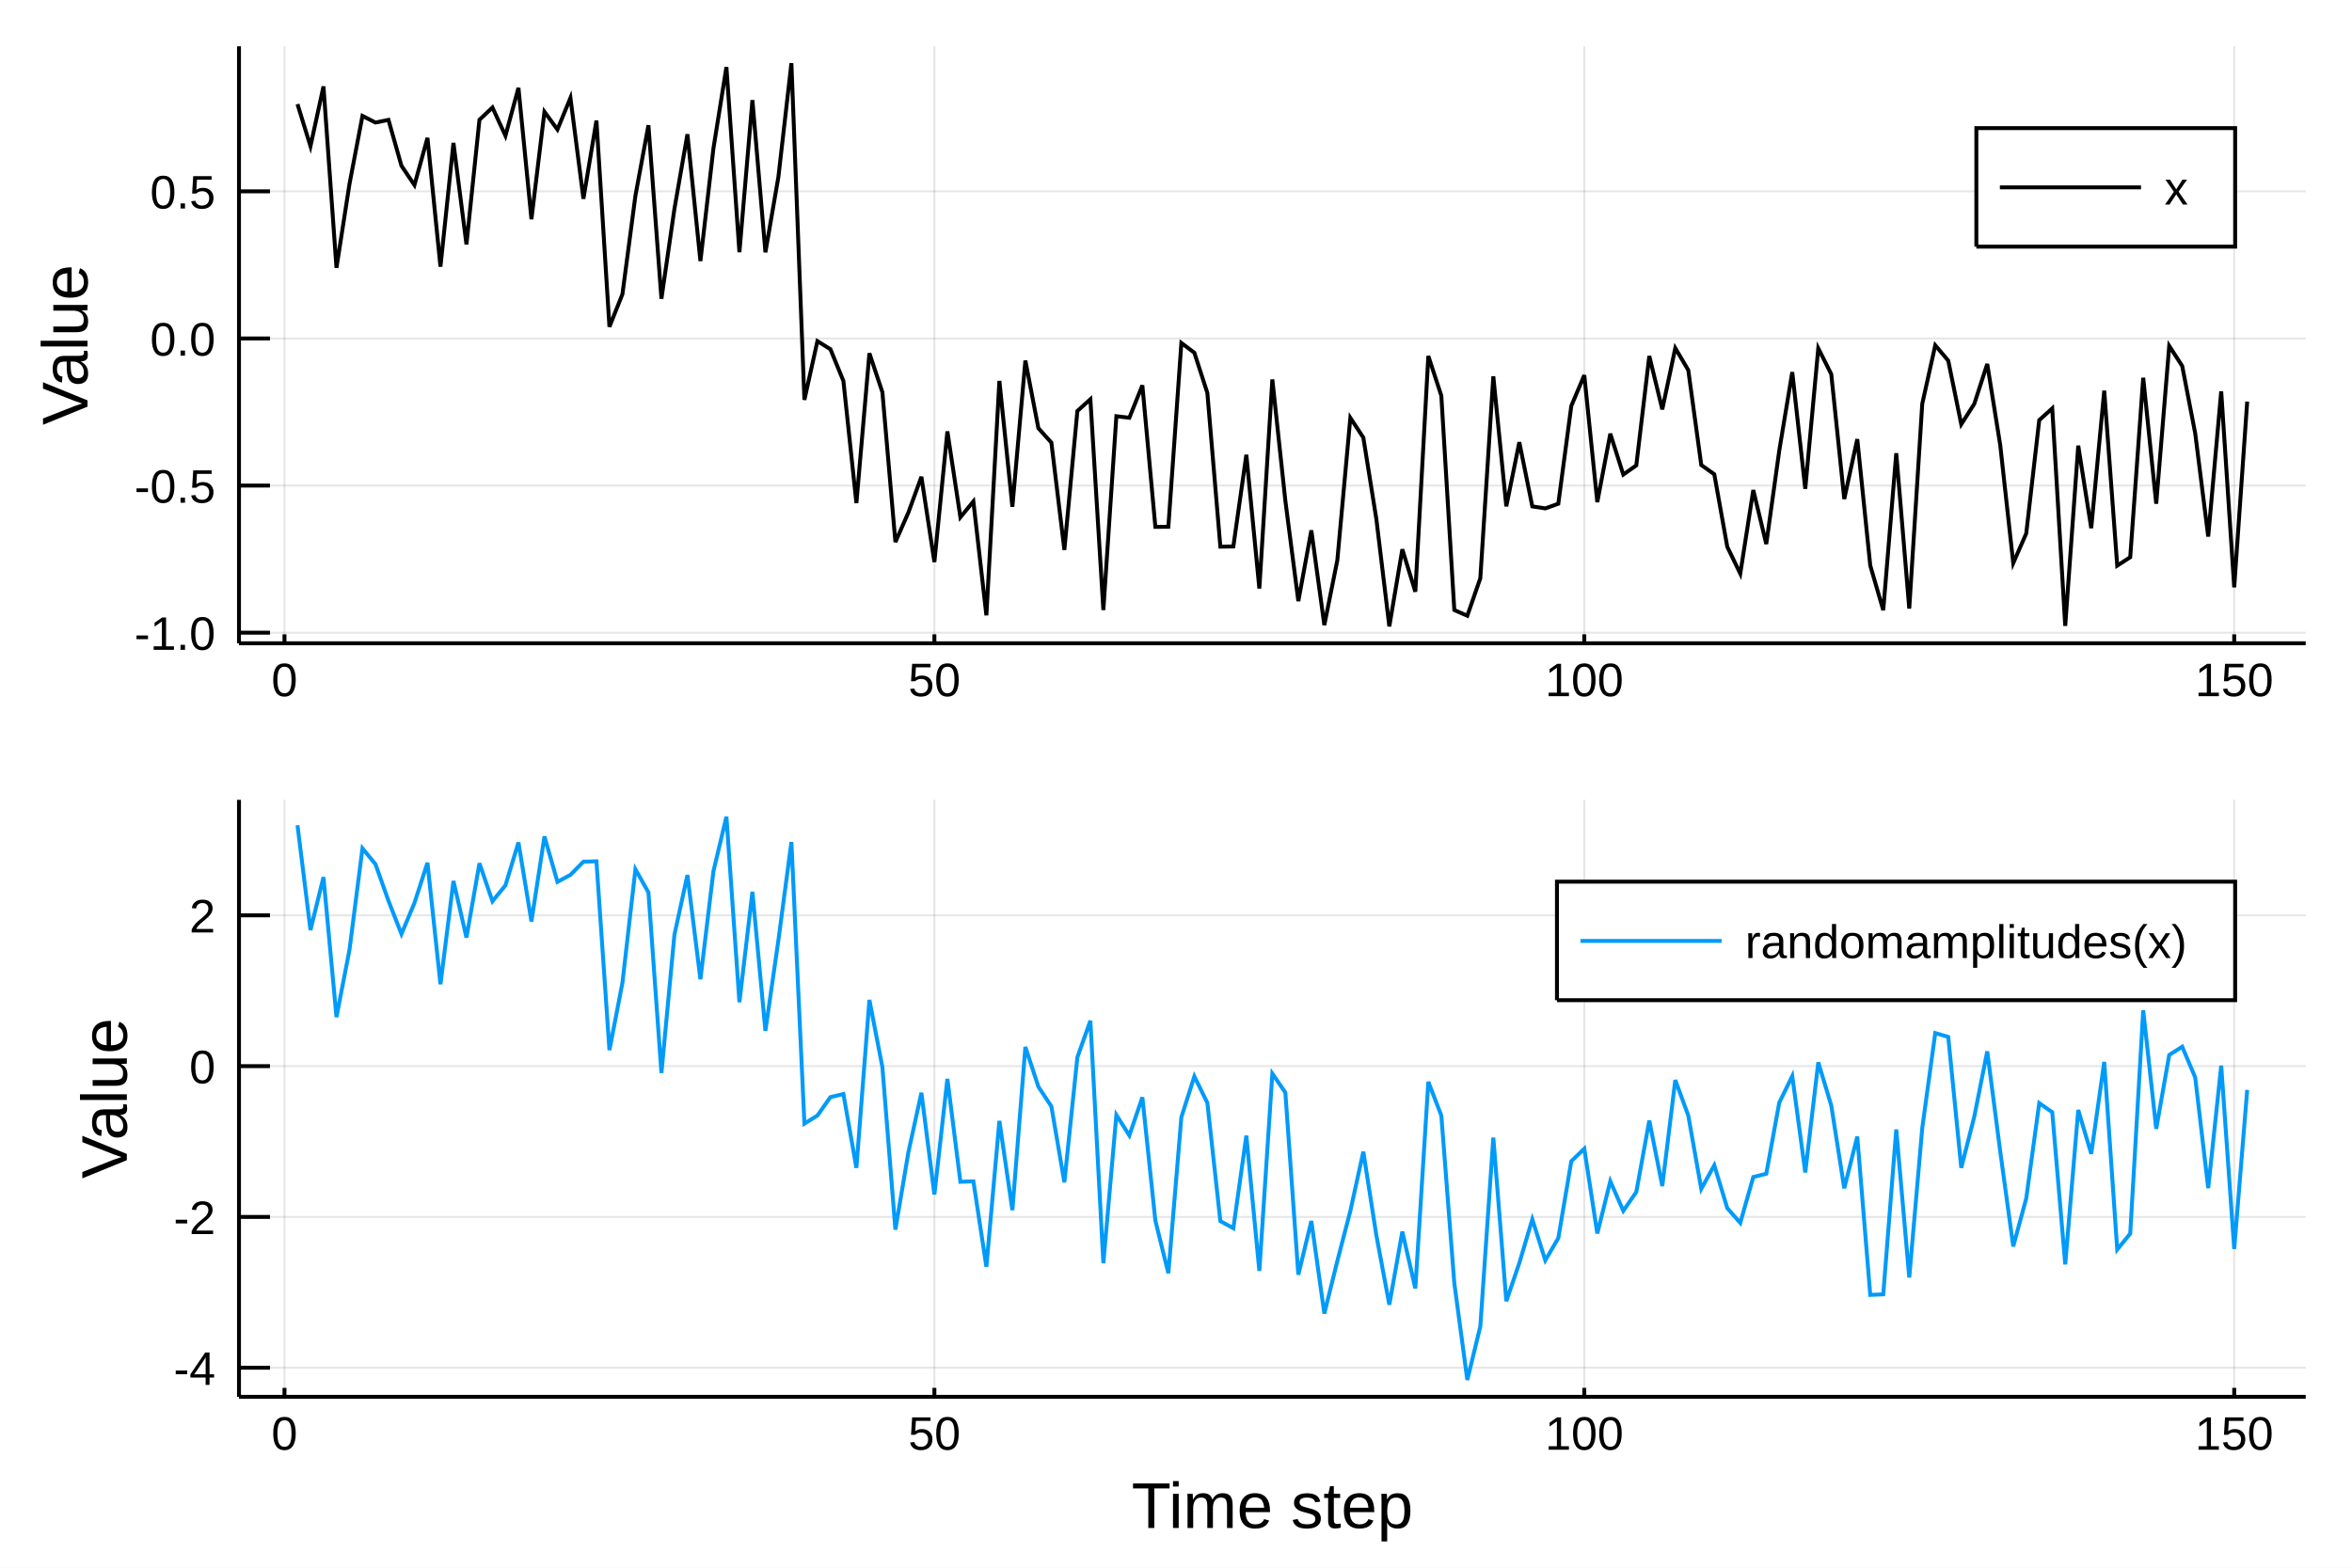
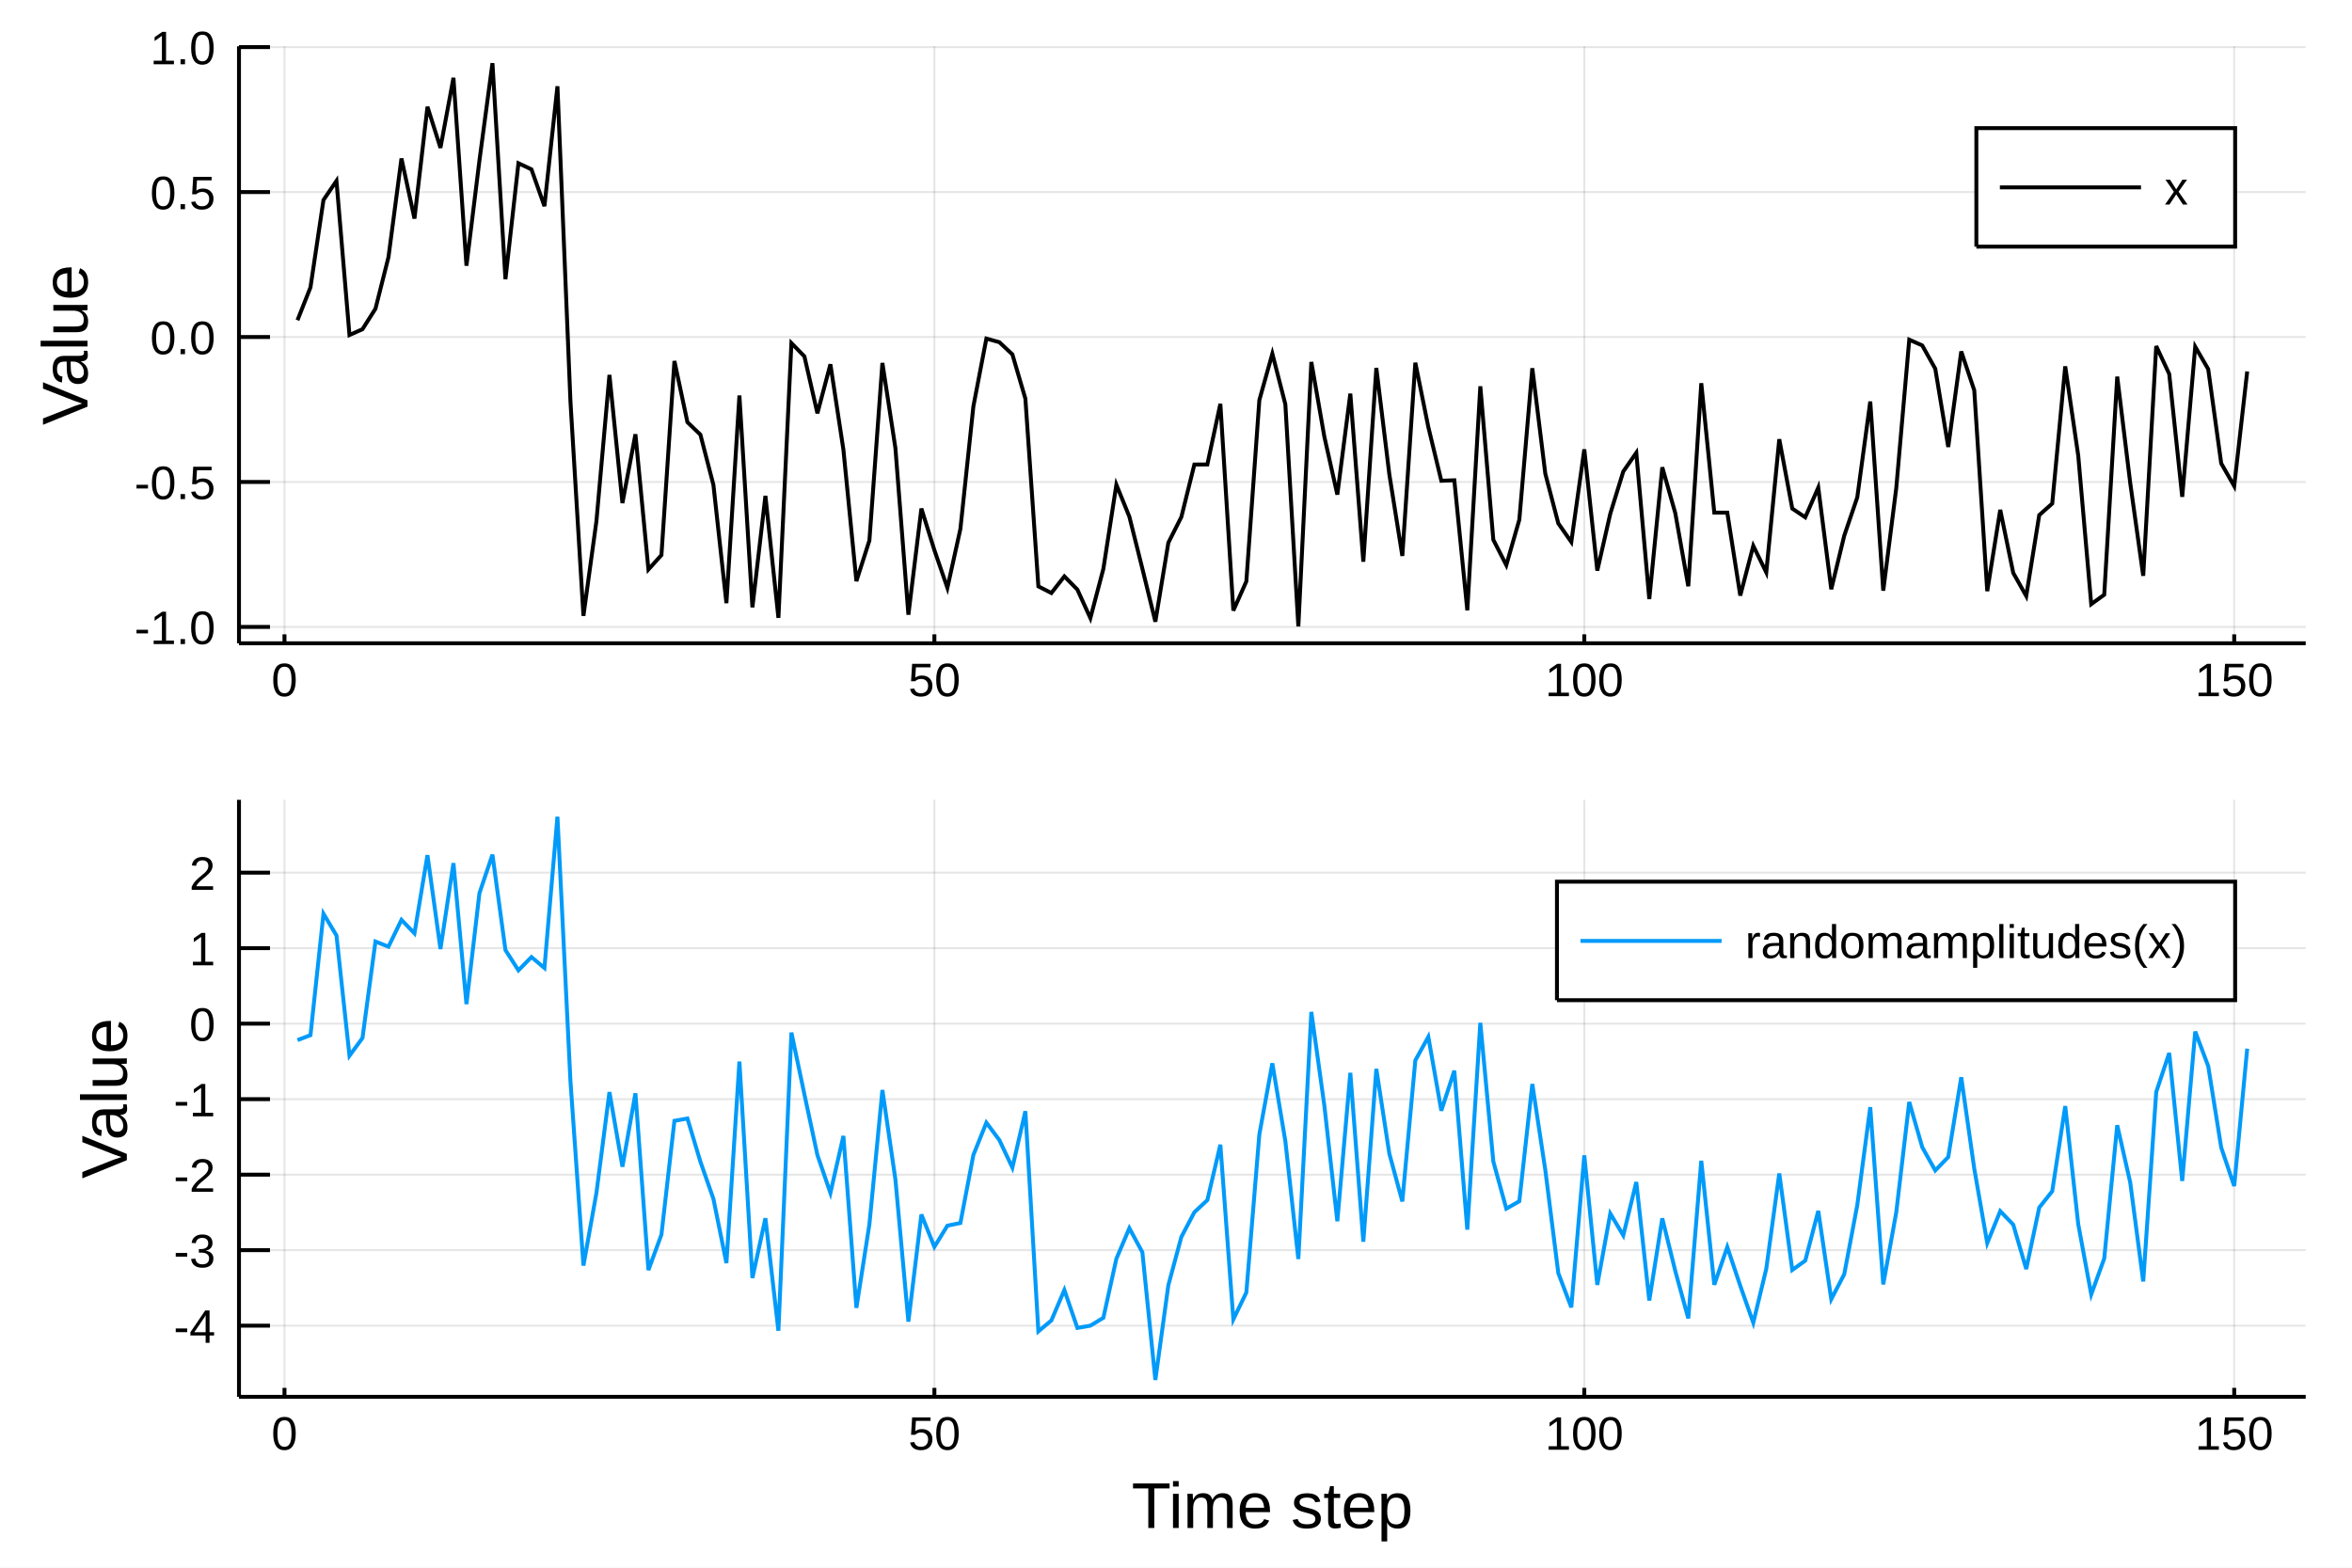
<svg xmlns="http://www.w3.org/2000/svg" width="600" height="400" viewBox="0 0 2400 1600">
  <defs>
-     <clipPath id="clip0000">
+     <clipPath id="clip2500">
      <rect x="0" y="0" width="2400" height="1600" />
    </clipPath>
  </defs>
-   <path clip-path="url(#clip0000)" d=" M0 1600 L2400 1600 L2400 0 L0 0  Z   " fill="#ffffff" fill-rule="evenodd" fill-opacity="1" />
+   <path clip-path="url(#clip2500)" d=" M0 1600 L2400 1600 L2400 0 L0 0  Z   " fill="#ffffff" fill-rule="evenodd" fill-opacity="1" />
  <defs>
-     <clipPath id="clip0001">
+     <clipPath id="clip2501">
      <rect x="480" y="0" width="1681" height="1600" />
    </clipPath>
  </defs>
-   <path clip-path="url(#clip0000)" d=" M243.864 656.547 L2352.76 656.547 L2352.76 47.244 L243.864 47.244  Z   " fill="#ffffff" fill-rule="evenodd" fill-opacity="1" />
+   <path clip-path="url(#clip2500)" d=" M243.864 656.547 L2352.76 656.547 L2352.76 47.244 L243.864 47.244  Z   " fill="#ffffff" fill-rule="evenodd" fill-opacity="1" />
  <defs>
-     <clipPath id="clip0002">
+     <clipPath id="clip2502">
      <rect x="243" y="47" width="2110" height="610" />
    </clipPath>
  </defs>
-   <polyline clip-path="url(#clip0002)" style="stroke:#000000; stroke-width:2; stroke-opacity:0.1; fill:none" points="   290.286,656.547 290.286,47.244    " />
-   <polyline clip-path="url(#clip0002)" style="stroke:#000000; stroke-width:2; stroke-opacity:0.1; fill:none" points="   953.46,656.547 953.46,47.244    " />
-   <polyline clip-path="url(#clip0002)" style="stroke:#000000; stroke-width:2; stroke-opacity:0.1; fill:none" points="   1616.63,656.547 1616.63,47.244    " />
-   <polyline clip-path="url(#clip0002)" style="stroke:#000000; stroke-width:2; stroke-opacity:0.1; fill:none" points="   2279.81,656.547 2279.81,47.244    " />
-   <polyline clip-path="url(#clip0002)" style="stroke:#000000; stroke-width:2; stroke-opacity:0.1; fill:none" points="   243.864,645.723 2352.76,645.723    " />
-   <polyline clip-path="url(#clip0002)" style="stroke:#000000; stroke-width:2; stroke-opacity:0.1; fill:none" points="   243.864,495.576 2352.76,495.576    " />
-   <polyline clip-path="url(#clip0002)" style="stroke:#000000; stroke-width:2; stroke-opacity:0.1; fill:none" points="   243.864,345.43 2352.76,345.43    " />
-   <polyline clip-path="url(#clip0002)" style="stroke:#000000; stroke-width:2; stroke-opacity:0.1; fill:none" points="   243.864,195.283 2352.76,195.283    " />
-   <polyline clip-path="url(#clip0000)" style="stroke:#000000; stroke-width:4; stroke-opacity:1; fill:none" points="   243.864,656.547 2352.76,656.547    " />
-   <polyline clip-path="url(#clip0000)" style="stroke:#000000; stroke-width:4; stroke-opacity:1; fill:none" points="   243.864,656.547 243.864,47.244    " />
-   <polyline clip-path="url(#clip0000)" style="stroke:#000000; stroke-width:4; stroke-opacity:1; fill:none" points="   290.286,656.547 290.286,647.407    " />
-   <polyline clip-path="url(#clip0000)" style="stroke:#000000; stroke-width:4; stroke-opacity:1; fill:none" points="   953.46,656.547 953.46,647.407    " />
-   <polyline clip-path="url(#clip0000)" style="stroke:#000000; stroke-width:4; stroke-opacity:1; fill:none" points="   1616.63,656.547 1616.63,647.407    " />
-   <polyline clip-path="url(#clip0000)" style="stroke:#000000; stroke-width:4; stroke-opacity:1; fill:none" points="   2279.81,656.547 2279.81,647.407    " />
-   <polyline clip-path="url(#clip0000)" style="stroke:#000000; stroke-width:4; stroke-opacity:1; fill:none" points="   243.864,645.723 275.498,645.723    " />
-   <polyline clip-path="url(#clip0000)" style="stroke:#000000; stroke-width:4; stroke-opacity:1; fill:none" points="   243.864,495.576 275.498,495.576    " />
-   <polyline clip-path="url(#clip0000)" style="stroke:#000000; stroke-width:4; stroke-opacity:1; fill:none" points="   243.864,345.43 275.498,345.43    " />
-   <polyline clip-path="url(#clip0000)" style="stroke:#000000; stroke-width:4; stroke-opacity:1; fill:none" points="   243.864,195.283 275.498,195.283    " />
-   <g clip-path="url(#clip0000)">
+   <polyline clip-path="url(#clip2502)" style="stroke:#000000; stroke-width:2; stroke-opacity:0.1; fill:none" points="   290.286,656.547 290.286,47.244    " />
+   <polyline clip-path="url(#clip2502)" style="stroke:#000000; stroke-width:2; stroke-opacity:0.1; fill:none" points="   953.46,656.547 953.46,47.244    " />
+   <polyline clip-path="url(#clip2502)" style="stroke:#000000; stroke-width:2; stroke-opacity:0.1; fill:none" points="   1616.63,656.547 1616.63,47.244    " />
+   <polyline clip-path="url(#clip2502)" style="stroke:#000000; stroke-width:2; stroke-opacity:0.1; fill:none" points="   2279.81,656.547 2279.81,47.244    " />
+   <polyline clip-path="url(#clip2502)" style="stroke:#000000; stroke-width:2; stroke-opacity:0.1; fill:none" points="   243.864,639.844 2352.76,639.844    " />
+   <polyline clip-path="url(#clip2502)" style="stroke:#000000; stroke-width:2; stroke-opacity:0.1; fill:none" points="   243.864,491.901 2352.76,491.901    " />
+   <polyline clip-path="url(#clip2502)" style="stroke:#000000; stroke-width:2; stroke-opacity:0.1; fill:none" points="   243.864,343.958 2352.76,343.958    " />
+   <polyline clip-path="url(#clip2502)" style="stroke:#000000; stroke-width:2; stroke-opacity:0.1; fill:none" points="   243.864,196.015 2352.76,196.015    " />
+   <polyline clip-path="url(#clip2502)" style="stroke:#000000; stroke-width:2; stroke-opacity:0.1; fill:none" points="   243.864,48.072 2352.76,48.072    " />
+   <polyline clip-path="url(#clip2500)" style="stroke:#000000; stroke-width:4; stroke-opacity:1; fill:none" points="   243.864,656.547 2352.76,656.547    " />
+   <polyline clip-path="url(#clip2500)" style="stroke:#000000; stroke-width:4; stroke-opacity:1; fill:none" points="   243.864,656.547 243.864,47.244    " />
+   <polyline clip-path="url(#clip2500)" style="stroke:#000000; stroke-width:4; stroke-opacity:1; fill:none" points="   290.286,656.547 290.286,647.407    " />
+   <polyline clip-path="url(#clip2500)" style="stroke:#000000; stroke-width:4; stroke-opacity:1; fill:none" points="   953.46,656.547 953.46,647.407    " />
+   <polyline clip-path="url(#clip2500)" style="stroke:#000000; stroke-width:4; stroke-opacity:1; fill:none" points="   1616.63,656.547 1616.63,647.407    " />
+   <polyline clip-path="url(#clip2500)" style="stroke:#000000; stroke-width:4; stroke-opacity:1; fill:none" points="   2279.81,656.547 2279.81,647.407    " />
+   <polyline clip-path="url(#clip2500)" style="stroke:#000000; stroke-width:4; stroke-opacity:1; fill:none" points="   243.864,639.844 275.498,639.844    " />
+   <polyline clip-path="url(#clip2500)" style="stroke:#000000; stroke-width:4; stroke-opacity:1; fill:none" points="   243.864,491.901 275.498,491.901    " />
+   <polyline clip-path="url(#clip2500)" style="stroke:#000000; stroke-width:4; stroke-opacity:1; fill:none" points="   243.864,343.958 275.498,343.958    " />
+   <polyline clip-path="url(#clip2500)" style="stroke:#000000; stroke-width:4; stroke-opacity:1; fill:none" points="   243.864,196.015 275.498,196.015    " />
+   <polyline clip-path="url(#clip2500)" style="stroke:#000000; stroke-width:4; stroke-opacity:1; fill:none" points="   243.864,48.072 275.498,48.072    " />
+   <g clip-path="url(#clip2500)">
    <text style="fill:#000000; fill-opacity:1; font-family:Arial,Helvetica Neue,Helvetica,sans-serif; font-size:48px; text-anchor:middle;" transform="rotate(0, 290.286, 710.547)" x="290.286" y="710.547">0</text>
  </g>
-   <g clip-path="url(#clip0000)">
+   <g clip-path="url(#clip2500)">
    <text style="fill:#000000; fill-opacity:1; font-family:Arial,Helvetica Neue,Helvetica,sans-serif; font-size:48px; text-anchor:middle;" transform="rotate(0, 953.46, 710.547)" x="953.46" y="710.547">50</text>
  </g>
-   <g clip-path="url(#clip0000)">
+   <g clip-path="url(#clip2500)">
    <text style="fill:#000000; fill-opacity:1; font-family:Arial,Helvetica Neue,Helvetica,sans-serif; font-size:48px; text-anchor:middle;" transform="rotate(0, 1616.63, 710.547)" x="1616.63" y="710.547">100</text>
  </g>
-   <g clip-path="url(#clip0000)">
+   <g clip-path="url(#clip2500)">
    <text style="fill:#000000; fill-opacity:1; font-family:Arial,Helvetica Neue,Helvetica,sans-serif; font-size:48px; text-anchor:middle;" transform="rotate(0, 2279.81, 710.547)" x="2279.81" y="710.547">150</text>
  </g>
-   <g clip-path="url(#clip0000)">
-     <text style="fill:#000000; fill-opacity:1; font-family:Arial,Helvetica Neue,Helvetica,sans-serif; font-size:48px; text-anchor:end;" transform="rotate(0, 219.864, 663.223)" x="219.864" y="663.223">-1.0</text>
+   <g clip-path="url(#clip2500)">
+     <text style="fill:#000000; fill-opacity:1; font-family:Arial,Helvetica Neue,Helvetica,sans-serif; font-size:48px; text-anchor:end;" transform="rotate(0, 219.864, 657.344)" x="219.864" y="657.344">-1.0</text>
  </g>
-   <g clip-path="url(#clip0000)">
-     <text style="fill:#000000; fill-opacity:1; font-family:Arial,Helvetica Neue,Helvetica,sans-serif; font-size:48px; text-anchor:end;" transform="rotate(0, 219.864, 513.076)" x="219.864" y="513.076">-0.5</text>
+   <g clip-path="url(#clip2500)">
+     <text style="fill:#000000; fill-opacity:1; font-family:Arial,Helvetica Neue,Helvetica,sans-serif; font-size:48px; text-anchor:end;" transform="rotate(0, 219.864, 509.401)" x="219.864" y="509.401">-0.5</text>
  </g>
-   <g clip-path="url(#clip0000)">
-     <text style="fill:#000000; fill-opacity:1; font-family:Arial,Helvetica Neue,Helvetica,sans-serif; font-size:48px; text-anchor:end;" transform="rotate(0, 219.864, 362.93)" x="219.864" y="362.93">0.0</text>
+   <g clip-path="url(#clip2500)">
+     <text style="fill:#000000; fill-opacity:1; font-family:Arial,Helvetica Neue,Helvetica,sans-serif; font-size:48px; text-anchor:end;" transform="rotate(0, 219.864, 361.458)" x="219.864" y="361.458">0.0</text>
  </g>
-   <g clip-path="url(#clip0000)">
-     <text style="fill:#000000; fill-opacity:1; font-family:Arial,Helvetica Neue,Helvetica,sans-serif; font-size:48px; text-anchor:end;" transform="rotate(0, 219.864, 212.783)" x="219.864" y="212.783">0.5</text>
+   <g clip-path="url(#clip2500)">
+     <text style="fill:#000000; fill-opacity:1; font-family:Arial,Helvetica Neue,Helvetica,sans-serif; font-size:48px; text-anchor:end;" transform="rotate(0, 219.864, 213.515)" x="219.864" y="213.515">0.5</text>
  </g>
-   <g clip-path="url(#clip0000)">
+   <g clip-path="url(#clip2500)">
+     <text style="fill:#000000; fill-opacity:1; font-family:Arial,Helvetica Neue,Helvetica,sans-serif; font-size:48px; text-anchor:end;" transform="rotate(0, 219.864, 65.5722)" x="219.864" y="65.572">1.0</text>
+   </g>
+   <g clip-path="url(#clip2500)">
    <text style="fill:#000000; fill-opacity:1; font-family:Arial,Helvetica Neue,Helvetica,sans-serif; font-size:66px; text-anchor:middle;" transform="rotate(-90, 89.2861, 351.895)" x="89.286" y="351.895">Value</text>
  </g>
-   <polyline clip-path="url(#clip0002)" style="stroke:#000000; stroke-width:4; stroke-opacity:1; fill:none" points="   303.55,106.294 316.813,149.238 330.077,88.198 343.34,273.342 356.604,187.862 369.867,118.285 383.131,125.075 396.394,122.357 409.658,169.227 422.921,188.893    436.184,140.72 449.448,272.2 462.711,145.875 475.975,249.449 489.238,122.226 502.502,109.737 515.765,138.526 529.029,89.676 542.292,223.706 555.556,114.08    568.819,132.183 582.083,99.918 595.346,202.874 608.61,123.067 621.873,333.508 635.137,300.2 648.4,199.687 661.663,127.831 674.927,304.9 688.19,213.198    701.454,136.994 714.717,266.432 727.981,151.528 741.244,68.452 754.508,257.389 767.771,102.154 781.035,257.533 794.298,180.454 807.562,64.489 820.825,408.111    834.089,348.174 847.352,356.405 860.616,388.853 873.879,513.492 887.142,360.553 900.406,400.308 913.669,553.204 926.933,523.064 940.196,486.623 953.46,573.627    966.723,440.285 979.987,527.956 993.25,511.775 1006.51,628.025 1019.78,388.775 1033.04,517.248 1046.3,367.999 1059.57,437.037 1072.83,451.717 1086.09,561.243    1099.36,419.495 1112.62,407.491 1125.88,622.579 1139.15,424.802 1152.41,426.376 1165.68,393.271 1178.94,537.729 1192.2,537.618 1205.47,350.024 1218.73,359.993    1231.99,401.015 1245.26,557.916 1258.52,557.721 1271.78,464.148 1285.05,600.657 1298.31,387.287 1311.57,510.929 1324.84,613.514 1338.1,541.284 1351.36,637.99    1364.63,571.768 1377.89,426.428 1391.15,446.605 1404.42,529.566 1417.68,639.302 1430.94,560.647 1444.21,603.931 1457.47,363.313 1470.74,403.876 1484,622.621    1497.26,628.458 1510.53,590.148 1523.79,384.08 1537.05,516.784 1550.32,451.373 1563.58,516.839 1576.84,518.872 1590.11,514.128 1603.37,414.315 1616.63,382.921    1629.9,512.484 1643.16,442.663 1656.42,484.366 1669.69,474.969 1682.95,363.347 1696.21,417.804 1709.48,355.301 1722.74,377.778 1736,474.618 1749.27,484.024    1762.53,558.074 1775.79,585.467 1789.06,500.17 1802.32,555.243 1815.59,459.769 1828.85,379.786 1842.11,498.889 1855.38,355.469 1868.64,381.866 1881.9,509.293    1895.17,448.205 1908.43,577.211 1921.69,622.768 1934.96,462.583 1948.22,621.083 1961.48,412.146 1974.75,352.422 1988.01,368.058 2001.27,433.038 2014.54,412.27    2027.8,371.476 2041.06,454.302 2054.33,574.674 2067.59,544.45 2080.85,428.82 2094.12,416.806 2107.38,638.806 2120.65,454.84 2133.91,539.054 2147.17,398.702    2160.44,577.302 2173.7,568.704 2186.96,385.554 2200.23,514.102 2213.49,353.031 2226.75,373.566 2240.02,442.332 2253.28,547.613 2266.54,399.422 2279.81,599.468    2293.07,409.851    " />
-   <path clip-path="url(#clip0000)" d=" M2016.69 251.724 L2280.76 251.724 L2280.76 130.764 L2016.69 130.764  Z   " fill="#ffffff" fill-rule="evenodd" fill-opacity="1" />
-   <polyline clip-path="url(#clip0000)" style="stroke:#000000; stroke-width:4; stroke-opacity:1; fill:none" points="   2016.69,251.724 2280.76,251.724 2280.76,130.764 2016.69,130.764 2016.69,251.724    " />
-   <polyline clip-path="url(#clip0000)" style="stroke:#000000; stroke-width:4; stroke-opacity:1; fill:none" points="   2040.69,191.244 2184.69,191.244    " />
-   <g clip-path="url(#clip0000)">
+   <polyline clip-path="url(#clip2502)" style="stroke:#000000; stroke-width:4; stroke-opacity:1; fill:none" points="   303.55,326.817 316.813,293.264 330.077,204.114 343.34,184.62 356.604,341.924 369.867,336.006 383.131,315.07 396.394,262.461 409.658,161.73 422.921,223.082    436.184,108.987 449.448,150.878 462.711,79.431 475.975,271.193 489.238,163.646 502.502,64.489 515.765,284.957 529.029,166.594 542.292,172.854 555.556,210.42    568.819,88.036 582.083,409.636 595.346,628.545 608.61,531.815 621.873,382.641 635.137,513.44 648.4,443.198 661.663,581.215 674.927,566.499 688.19,368.446    701.454,430.896 714.717,443.651 727.981,494.928 741.244,615.586 754.508,403.672 767.771,619.865 781.035,506.054 794.298,630.565 807.562,350.166 820.825,363.748    834.089,421.813 847.352,371.798 860.616,458.939 873.879,593.12 887.142,551.615 900.406,370.452 913.669,457.214 926.933,627.387 940.196,519.038 953.46,561.508    966.723,599.948 979.987,539.886 993.25,414.742 1006.51,345.569 1019.78,349.259 1033.04,361.701 1046.3,406.843 1059.57,598.454 1072.83,605.232 1086.09,588.263    1099.36,601.716 1112.62,630.858 1125.88,580.572 1139.15,494.724 1152.41,527.335 1165.68,580.343 1178.94,634.501 1192.2,553.863 1205.47,527.626 1218.73,474.111    1231.99,474.029 1245.26,412.176 1258.52,623.139 1271.78,593.385 1285.05,408.349 1298.31,360.995 1311.57,412.57 1324.84,639.302 1338.1,369.449 1351.36,445.624    1364.63,504.805 1377.89,401.752 1391.15,573.283 1404.42,375.519 1417.68,484.096 1430.94,567.368 1444.21,370.19 1457.47,435.842 1470.74,490.679 1484,490.174    1497.26,622.922 1510.53,394.257 1523.79,550.879 1537.05,576.759 1550.32,530.438 1563.58,375.814 1576.84,483.47 1590.11,534.168 1603.37,553.146 1616.63,458.619    1629.9,582.375 1643.16,524.245 1656.42,481.195 1669.69,462.122 1682.95,611.421 1696.21,476.924 1709.48,523.718 1722.74,598.348 1736,391.103 1749.27,523.188    1762.53,523.185 1775.79,607.824 1789.06,557.078 1802.32,584.196 1815.59,448.265 1828.85,519.059 1842.11,527.953 1855.38,497.633 1868.64,601.385 1881.9,546.638    1895.17,507.632 1908.43,409.807 1921.69,602.846 1934.96,498.161 1948.22,346.677 1961.48,352.569 1974.75,376.299 1988.01,456.162 2001.27,358.701 2014.54,398.302    2027.8,603.346 2041.06,520.354 2054.33,584.72 2067.59,608.326 2080.85,525.716 2094.12,513.918 2107.38,373.904 2120.65,465.025 2133.91,616.584 2147.17,607.001    2160.44,384.384 2173.7,492.987 2186.96,587.671 2200.23,353.222 2213.49,381.709 2226.75,507.077 2240.02,353.882 2253.28,376.745 2266.54,472.925 2279.81,496.102    2293.07,379.092    " />
+   <path clip-path="url(#clip2500)" d=" M2016.69 251.724 L2280.76 251.724 L2280.76 130.764 L2016.69 130.764  Z   " fill="#ffffff" fill-rule="evenodd" fill-opacity="1" />
+   <polyline clip-path="url(#clip2500)" style="stroke:#000000; stroke-width:4; stroke-opacity:1; fill:none" points="   2016.69,251.724 2280.76,251.724 2280.76,130.764 2016.69,130.764 2016.69,251.724    " />
+   <polyline clip-path="url(#clip2500)" style="stroke:#000000; stroke-width:4; stroke-opacity:1; fill:none" points="   2040.69,191.244 2184.69,191.244    " />
+   <g clip-path="url(#clip2500)">
    <text style="fill:#000000; fill-opacity:1; font-family:Arial,Helvetica Neue,Helvetica,sans-serif; font-size:48px; text-anchor:start;" transform="rotate(0, 2208.69, 208.744)" x="2208.69" y="208.744">x</text>
  </g>
-   <path clip-path="url(#clip0000)" d=" M243.864 1425.62 L2352.76 1425.62 L2352.76 816.316 L243.864 816.316  Z   " fill="#ffffff" fill-rule="evenodd" fill-opacity="1" />
+   <path clip-path="url(#clip2500)" d=" M243.864 1425.62 L2352.76 1425.62 L2352.76 816.316 L243.864 816.316  Z   " fill="#ffffff" fill-rule="evenodd" fill-opacity="1" />
  <defs>
-     <clipPath id="clip0003">
+     <clipPath id="clip2503">
      <rect x="243" y="816" width="2110" height="610" />
    </clipPath>
  </defs>
-   <polyline clip-path="url(#clip0003)" style="stroke:#000000; stroke-width:2; stroke-opacity:0.1; fill:none" points="   290.286,1425.62 290.286,816.316    " />
-   <polyline clip-path="url(#clip0003)" style="stroke:#000000; stroke-width:2; stroke-opacity:0.1; fill:none" points="   953.46,1425.62 953.46,816.316    " />
-   <polyline clip-path="url(#clip0003)" style="stroke:#000000; stroke-width:2; stroke-opacity:0.1; fill:none" points="   1616.63,1425.62 1616.63,816.316    " />
-   <polyline clip-path="url(#clip0003)" style="stroke:#000000; stroke-width:2; stroke-opacity:0.1; fill:none" points="   2279.81,1425.62 2279.81,816.316    " />
-   <polyline clip-path="url(#clip0003)" style="stroke:#000000; stroke-width:2; stroke-opacity:0.1; fill:none" points="   243.864,1395.91 2352.76,1395.91    " />
-   <polyline clip-path="url(#clip0003)" style="stroke:#000000; stroke-width:2; stroke-opacity:0.1; fill:none" points="   243.864,1242.01 2352.76,1242.01    " />
-   <polyline clip-path="url(#clip0003)" style="stroke:#000000; stroke-width:2; stroke-opacity:0.1; fill:none" points="   243.864,1088.11 2352.76,1088.11    " />
-   <polyline clip-path="url(#clip0003)" style="stroke:#000000; stroke-width:2; stroke-opacity:0.1; fill:none" points="   243.864,934.205 2352.76,934.205    " />
-   <polyline clip-path="url(#clip0000)" style="stroke:#000000; stroke-width:4; stroke-opacity:1; fill:none" points="   243.864,1425.62 2352.76,1425.62    " />
-   <polyline clip-path="url(#clip0000)" style="stroke:#000000; stroke-width:4; stroke-opacity:1; fill:none" points="   243.864,1425.62 243.864,816.316    " />
-   <polyline clip-path="url(#clip0000)" style="stroke:#000000; stroke-width:4; stroke-opacity:1; fill:none" points="   290.286,1425.62 290.286,1416.48    " />
-   <polyline clip-path="url(#clip0000)" style="stroke:#000000; stroke-width:4; stroke-opacity:1; fill:none" points="   953.46,1425.62 953.46,1416.48    " />
-   <polyline clip-path="url(#clip0000)" style="stroke:#000000; stroke-width:4; stroke-opacity:1; fill:none" points="   1616.63,1425.62 1616.63,1416.48    " />
-   <polyline clip-path="url(#clip0000)" style="stroke:#000000; stroke-width:4; stroke-opacity:1; fill:none" points="   2279.81,1425.62 2279.81,1416.48    " />
-   <polyline clip-path="url(#clip0000)" style="stroke:#000000; stroke-width:4; stroke-opacity:1; fill:none" points="   243.864,1395.91 275.498,1395.91    " />
-   <polyline clip-path="url(#clip0000)" style="stroke:#000000; stroke-width:4; stroke-opacity:1; fill:none" points="   243.864,1242.01 275.498,1242.01    " />
-   <polyline clip-path="url(#clip0000)" style="stroke:#000000; stroke-width:4; stroke-opacity:1; fill:none" points="   243.864,1088.11 275.498,1088.11    " />
-   <polyline clip-path="url(#clip0000)" style="stroke:#000000; stroke-width:4; stroke-opacity:1; fill:none" points="   243.864,934.205 275.498,934.205    " />
-   <g clip-path="url(#clip0000)">
+   <polyline clip-path="url(#clip2503)" style="stroke:#000000; stroke-width:2; stroke-opacity:0.1; fill:none" points="   290.286,1425.62 290.286,816.316    " />
+   <polyline clip-path="url(#clip2503)" style="stroke:#000000; stroke-width:2; stroke-opacity:0.1; fill:none" points="   953.46,1425.62 953.46,816.316    " />
+   <polyline clip-path="url(#clip2503)" style="stroke:#000000; stroke-width:2; stroke-opacity:0.1; fill:none" points="   1616.63,1425.62 1616.63,816.316    " />
+   <polyline clip-path="url(#clip2503)" style="stroke:#000000; stroke-width:2; stroke-opacity:0.1; fill:none" points="   2279.81,1425.62 2279.81,816.316    " />
+   <polyline clip-path="url(#clip2503)" style="stroke:#000000; stroke-width:2; stroke-opacity:0.1; fill:none" points="   243.864,1352.99 2352.76,1352.99    " />
+   <polyline clip-path="url(#clip2503)" style="stroke:#000000; stroke-width:2; stroke-opacity:0.1; fill:none" points="   243.864,1275.93 2352.76,1275.93    " />
+   <polyline clip-path="url(#clip2503)" style="stroke:#000000; stroke-width:2; stroke-opacity:0.1; fill:none" points="   243.864,1198.87 2352.76,1198.87    " />
+   <polyline clip-path="url(#clip2503)" style="stroke:#000000; stroke-width:2; stroke-opacity:0.1; fill:none" points="   243.864,1121.81 2352.76,1121.81    " />
+   <polyline clip-path="url(#clip2503)" style="stroke:#000000; stroke-width:2; stroke-opacity:0.1; fill:none" points="   243.864,1044.75 2352.76,1044.75    " />
+   <polyline clip-path="url(#clip2503)" style="stroke:#000000; stroke-width:2; stroke-opacity:0.1; fill:none" points="   243.864,967.691 2352.76,967.691    " />
+   <polyline clip-path="url(#clip2503)" style="stroke:#000000; stroke-width:2; stroke-opacity:0.1; fill:none" points="   243.864,890.632 2352.76,890.632    " />
+   <polyline clip-path="url(#clip2500)" style="stroke:#000000; stroke-width:4; stroke-opacity:1; fill:none" points="   243.864,1425.62 2352.76,1425.62    " />
+   <polyline clip-path="url(#clip2500)" style="stroke:#000000; stroke-width:4; stroke-opacity:1; fill:none" points="   243.864,1425.62 243.864,816.316    " />
+   <polyline clip-path="url(#clip2500)" style="stroke:#000000; stroke-width:4; stroke-opacity:1; fill:none" points="   290.286,1425.62 290.286,1416.48    " />
+   <polyline clip-path="url(#clip2500)" style="stroke:#000000; stroke-width:4; stroke-opacity:1; fill:none" points="   953.46,1425.62 953.46,1416.48    " />
+   <polyline clip-path="url(#clip2500)" style="stroke:#000000; stroke-width:4; stroke-opacity:1; fill:none" points="   1616.63,1425.62 1616.63,1416.48    " />
+   <polyline clip-path="url(#clip2500)" style="stroke:#000000; stroke-width:4; stroke-opacity:1; fill:none" points="   2279.81,1425.62 2279.81,1416.48    " />
+   <polyline clip-path="url(#clip2500)" style="stroke:#000000; stroke-width:4; stroke-opacity:1; fill:none" points="   243.864,1352.99 275.498,1352.99    " />
+   <polyline clip-path="url(#clip2500)" style="stroke:#000000; stroke-width:4; stroke-opacity:1; fill:none" points="   243.864,1275.93 275.498,1275.93    " />
+   <polyline clip-path="url(#clip2500)" style="stroke:#000000; stroke-width:4; stroke-opacity:1; fill:none" points="   243.864,1198.87 275.498,1198.87    " />
+   <polyline clip-path="url(#clip2500)" style="stroke:#000000; stroke-width:4; stroke-opacity:1; fill:none" points="   243.864,1121.81 275.498,1121.81    " />
+   <polyline clip-path="url(#clip2500)" style="stroke:#000000; stroke-width:4; stroke-opacity:1; fill:none" points="   243.864,1044.75 275.498,1044.75    " />
+   <polyline clip-path="url(#clip2500)" style="stroke:#000000; stroke-width:4; stroke-opacity:1; fill:none" points="   243.864,967.691 275.498,967.691    " />
+   <polyline clip-path="url(#clip2500)" style="stroke:#000000; stroke-width:4; stroke-opacity:1; fill:none" points="   243.864,890.632 275.498,890.632    " />
+   <g clip-path="url(#clip2500)">
    <text style="fill:#000000; fill-opacity:1; font-family:Arial,Helvetica Neue,Helvetica,sans-serif; font-size:48px; text-anchor:middle;" transform="rotate(0, 290.286, 1479.62)" x="290.286" y="1479.62">0</text>
  </g>
-   <g clip-path="url(#clip0000)">
+   <g clip-path="url(#clip2500)">
    <text style="fill:#000000; fill-opacity:1; font-family:Arial,Helvetica Neue,Helvetica,sans-serif; font-size:48px; text-anchor:middle;" transform="rotate(0, 953.46, 1479.62)" x="953.46" y="1479.62">50</text>
  </g>
-   <g clip-path="url(#clip0000)">
+   <g clip-path="url(#clip2500)">
    <text style="fill:#000000; fill-opacity:1; font-family:Arial,Helvetica Neue,Helvetica,sans-serif; font-size:48px; text-anchor:middle;" transform="rotate(0, 1616.63, 1479.62)" x="1616.63" y="1479.62">100</text>
  </g>
-   <g clip-path="url(#clip0000)">
+   <g clip-path="url(#clip2500)">
    <text style="fill:#000000; fill-opacity:1; font-family:Arial,Helvetica Neue,Helvetica,sans-serif; font-size:48px; text-anchor:middle;" transform="rotate(0, 2279.81, 1479.62)" x="2279.81" y="1479.62">150</text>
  </g>
-   <g clip-path="url(#clip0000)">
-     <text style="fill:#000000; fill-opacity:1; font-family:Arial,Helvetica Neue,Helvetica,sans-serif; font-size:48px; text-anchor:end;" transform="rotate(0, 219.864, 1413.41)" x="219.864" y="1413.41">-4</text>
+   <g clip-path="url(#clip2500)">
+     <text style="fill:#000000; fill-opacity:1; font-family:Arial,Helvetica Neue,Helvetica,sans-serif; font-size:48px; text-anchor:end;" transform="rotate(0, 219.864, 1370.49)" x="219.864" y="1370.49">-4</text>
  </g>
-   <g clip-path="url(#clip0000)">
-     <text style="fill:#000000; fill-opacity:1; font-family:Arial,Helvetica Neue,Helvetica,sans-serif; font-size:48px; text-anchor:end;" transform="rotate(0, 219.864, 1259.51)" x="219.864" y="1259.51">-2</text>
+   <g clip-path="url(#clip2500)">
+     <text style="fill:#000000; fill-opacity:1; font-family:Arial,Helvetica Neue,Helvetica,sans-serif; font-size:48px; text-anchor:end;" transform="rotate(0, 219.864, 1293.43)" x="219.864" y="1293.43">-3</text>
  </g>
-   <g clip-path="url(#clip0000)">
-     <text style="fill:#000000; fill-opacity:1; font-family:Arial,Helvetica Neue,Helvetica,sans-serif; font-size:48px; text-anchor:end;" transform="rotate(0, 219.864, 1105.61)" x="219.864" y="1105.61">0</text>
+   <g clip-path="url(#clip2500)">
+     <text style="fill:#000000; fill-opacity:1; font-family:Arial,Helvetica Neue,Helvetica,sans-serif; font-size:48px; text-anchor:end;" transform="rotate(0, 219.864, 1216.37)" x="219.864" y="1216.37">-2</text>
  </g>
-   <g clip-path="url(#clip0000)">
-     <text style="fill:#000000; fill-opacity:1; font-family:Arial,Helvetica Neue,Helvetica,sans-serif; font-size:48px; text-anchor:end;" transform="rotate(0, 219.864, 951.705)" x="219.864" y="951.705">2</text>
+   <g clip-path="url(#clip2500)">
+     <text style="fill:#000000; fill-opacity:1; font-family:Arial,Helvetica Neue,Helvetica,sans-serif; font-size:48px; text-anchor:end;" transform="rotate(0, 219.864, 1139.31)" x="219.864" y="1139.31">-1</text>
  </g>
-   <g clip-path="url(#clip0000)">
+   <g clip-path="url(#clip2500)">
+     <text style="fill:#000000; fill-opacity:1; font-family:Arial,Helvetica Neue,Helvetica,sans-serif; font-size:48px; text-anchor:end;" transform="rotate(0, 219.864, 1062.25)" x="219.864" y="1062.25">0</text>
+   </g>
+   <g clip-path="url(#clip2500)">
+     <text style="fill:#000000; fill-opacity:1; font-family:Arial,Helvetica Neue,Helvetica,sans-serif; font-size:48px; text-anchor:end;" transform="rotate(0, 219.864, 985.191)" x="219.864" y="985.191">1</text>
+   </g>
+   <g clip-path="url(#clip2500)">
+     <text style="fill:#000000; fill-opacity:1; font-family:Arial,Helvetica Neue,Helvetica,sans-serif; font-size:48px; text-anchor:end;" transform="rotate(0, 219.864, 908.132)" x="219.864" y="908.132">2</text>
+   </g>
+   <g clip-path="url(#clip2500)">
    <text style="fill:#000000; fill-opacity:1; font-family:Arial,Helvetica Neue,Helvetica,sans-serif; font-size:66px; text-anchor:middle;" transform="rotate(0, 1298.31, 1559.48)" x="1298.31" y="1559.48">Time step</text>
  </g>
-   <g clip-path="url(#clip0000)">
+   <g clip-path="url(#clip2500)">
    <text style="fill:#000000; fill-opacity:1; font-family:Arial,Helvetica Neue,Helvetica,sans-serif; font-size:66px; text-anchor:middle;" transform="rotate(-90, 129.43, 1120.97)" x="129.43" y="1120.97">Value</text>
  </g>
-   <polyline clip-path="url(#clip0003)" style="stroke:#009af9; stroke-width:4; stroke-opacity:1; fill:none" points="   303.55,842.195 316.813,949.239 330.077,895.197 343.34,1038.06 356.604,969.455 369.867,865.863 383.131,882.013 396.394,919.375 409.658,953.226 422.921,921.53    436.184,880.593 449.448,1004.53 462.711,899.142 475.975,956.923 489.238,881.103 502.502,919.855 515.765,903.553 529.029,859.811 542.292,940.435 555.556,853.658    568.819,900.067 582.083,892.87 595.346,879.464 608.61,879.037 621.873,1071.77 635.137,1003.05 648.4,887.225 661.663,910.795 674.927,1095.09 688.19,954.07    701.454,893.091 714.717,999.453 727.981,889.241 741.244,833.56 754.508,1022.86 767.771,910.185 781.035,1052.11 794.298,959.461 807.562,859.362 820.825,1146.77    834.089,1138.56 847.352,1119.74 860.616,1116.57 873.879,1191.94 887.142,1020.52 900.406,1089.27 913.669,1254.98 926.933,1175.96 940.196,1115.27 953.46,1219.08    966.723,1101.13 979.987,1206.15 993.25,1205.67 1006.51,1292.84 1019.78,1144 1033.04,1235.08 1046.3,1068.53 1059.57,1109.1 1072.83,1129.19 1086.09,1206.66    1099.36,1079.05 1112.62,1041.75 1125.88,1289.23 1139.15,1137.91 1152.41,1158.87 1165.68,1119.9 1178.94,1245.77 1192.2,1299.44 1205.47,1140.25 1218.73,1098.59    1231.99,1125.59 1245.26,1246.28 1258.52,1253.54 1271.78,1159.04 1285.05,1297.1 1298.31,1095.74 1311.57,1115.02 1324.84,1300.98 1338.1,1246.19 1351.36,1340.69    1364.63,1286.96 1377.89,1235.94 1391.15,1175.46 1404.42,1260.69 1417.68,1331.58 1430.94,1256.99 1444.21,1314.94 1457.47,1104.09 1470.74,1138.55 1484,1309.68    1497.26,1408.37 1510.53,1353.74 1523.79,1161.03 1537.05,1328.01 1550.32,1289.04 1563.58,1244.44 1576.84,1286.29 1590.11,1263.65 1603.37,1185.17 1616.63,1172.37    1629.9,1258.92 1643.16,1205.55 1656.42,1235.79 1669.69,1216.59 1682.95,1143.7 1696.21,1210.51 1709.48,1102.32 1722.74,1138.57 1736,1213.41 1749.27,1189.29    1762.53,1233.04 1775.79,1248.1 1789.06,1201.29 1802.32,1197.94 1815.59,1125.34 1828.85,1098.23 1842.11,1196.61 1855.38,1084.24 1868.64,1128.3 1881.9,1212.77    1895.17,1160.02 1908.43,1321.59 1921.69,1321 1934.96,1152.74 1948.22,1303.83 1961.48,1151.25 1974.75,1054.34 1988.01,1058.32 2001.27,1191.9 2014.54,1139.79    2027.8,1073.03 2041.06,1175.25 2054.33,1272.07 2067.59,1223.08 2080.85,1125.87 2094.12,1135.11 2107.38,1290.45 2120.65,1132.86 2133.91,1177.58 2147.17,1083.81    2160.44,1275.29 2173.7,1259 2186.96,1031.12 2200.23,1152.1 2213.49,1076.7 2226.75,1068.28 2240.02,1099.7 2253.28,1212.61 2266.54,1087.61 2279.81,1274.71    2293.07,1112.37    " />
-   <path clip-path="url(#clip0000)" d=" M1588.73 1020.8 L2280.76 1020.8 L2280.76 899.836 L1588.73 899.836  Z   " fill="#ffffff" fill-rule="evenodd" fill-opacity="1" />
-   <polyline clip-path="url(#clip0000)" style="stroke:#000000; stroke-width:4; stroke-opacity:1; fill:none" points="   1588.73,1020.8 2280.76,1020.8 2280.76,899.836 1588.73,899.836 1588.73,1020.8    " />
-   <polyline clip-path="url(#clip0000)" style="stroke:#009af9; stroke-width:4; stroke-opacity:1; fill:none" points="   1612.73,960.316 1756.73,960.316    " />
-   <g clip-path="url(#clip0000)">
+   <polyline clip-path="url(#clip2503)" style="stroke:#009af9; stroke-width:4; stroke-opacity:1; fill:none" points="   303.55,1061.55 316.813,1056.51 330.077,932.546 343.34,954.772 356.604,1077.48 369.867,1059.4 383.131,960.924 396.394,966.199 409.658,938.821 422.921,952.564    436.184,872.791 449.448,968.575 462.711,880.917 475.975,1024.81 489.238,911.555 502.502,872.255 515.765,969.653 529.029,990.338 542.292,976.78 555.556,987.941    568.819,833.56 582.083,1103.26 595.346,1291.67 608.61,1217.43 621.873,1114.6 635.137,1190.76 648.4,1115.82 661.663,1296.26 674.927,1260.04 688.19,1143.93    701.454,1141.54 714.717,1185.66 727.981,1223.58 741.244,1289.12 754.508,1083.42 767.771,1304.36 781.035,1243.36 794.298,1358.17 807.562,1053.86 820.825,1116.98    834.089,1178.87 847.352,1217.58 860.616,1159.36 873.879,1334.81 887.142,1249.59 900.406,1112.49 913.669,1203.63 926.933,1348.88 940.196,1239.53 953.46,1272.55    966.723,1250.95 979.987,1248.22 993.25,1178.77 1006.51,1145.8 1019.78,1163.6 1033.04,1191.72 1046.3,1134.1 1059.57,1358.8 1072.83,1347.67 1086.09,1316.6    1099.36,1355.29 1112.62,1352.99 1125.88,1344.95 1139.15,1284.73 1152.41,1253.48 1165.68,1278.09 1178.94,1408.37 1192.2,1311.67 1205.47,1262.43 1218.73,1237.23    1231.99,1224.87 1245.26,1168.31 1258.52,1346.59 1271.78,1319.1 1285.05,1157.76 1298.31,1085.24 1311.57,1164.57 1324.84,1284.93 1338.1,1032.8 1351.36,1128.24    1364.63,1246.43 1377.89,1094.95 1391.15,1267.28 1404.42,1090.92 1417.68,1177.42 1430.94,1226.22 1444.21,1082.23 1457.47,1058.24 1470.74,1133.57 1484,1092.75    1497.26,1254.99 1510.53,1043.91 1523.79,1185.41 1537.05,1233.57 1550.32,1226.02 1563.58,1106.36 1576.84,1194.1 1590.11,1299.37 1603.37,1334.31 1616.63,1179.21    1629.9,1311.36 1643.16,1238.57 1656.42,1260.85 1669.69,1206.4 1682.95,1327.3 1696.21,1243.49 1709.48,1297.22 1722.74,1345.61 1736,1184.71 1749.27,1311.25    1762.53,1272.71 1775.79,1312.3 1789.06,1350 1802.32,1294.96 1815.59,1197.62 1828.85,1296.16 1842.11,1286.63 1855.38,1235.86 1868.64,1325.99 1881.9,1300.42    1895.17,1230.03 1908.43,1130.01 1921.69,1310.85 1934.96,1237.29 1948.22,1124.71 1961.48,1170.85 1974.75,1194.59 1988.01,1180.87 2001.27,1099.46 2014.54,1192.68    2027.8,1268.71 2041.06,1236.1 2054.33,1249.87 2067.59,1295.2 2080.85,1232.47 2094.12,1215.77 2107.38,1128.91 2120.65,1249.42 2133.91,1321.09 2147.17,1284.47    2160.44,1148.4 2173.7,1206.87 2186.96,1307.87 2200.23,1114.53 2213.49,1074.7 2226.75,1205.29 2240.02,1052.81 2253.28,1088.11 2266.54,1171.16 2279.81,1210.49    2293.07,1070.25    " />
+   <path clip-path="url(#clip2500)" d=" M1588.73 1020.8 L2280.76 1020.8 L2280.76 899.836 L1588.73 899.836  Z   " fill="#ffffff" fill-rule="evenodd" fill-opacity="1" />
+   <polyline clip-path="url(#clip2500)" style="stroke:#000000; stroke-width:4; stroke-opacity:1; fill:none" points="   1588.73,1020.8 2280.76,1020.8 2280.76,899.836 1588.73,899.836 1588.73,1020.8    " />
+   <polyline clip-path="url(#clip2500)" style="stroke:#009af9; stroke-width:4; stroke-opacity:1; fill:none" points="   1612.73,960.316 1756.73,960.316    " />
+   <g clip-path="url(#clip2500)">
    <text style="fill:#000000; fill-opacity:1; font-family:Arial,Helvetica Neue,Helvetica,sans-serif; font-size:48px; text-anchor:start;" transform="rotate(0, 1780.73, 977.816)" x="1780.73" y="977.816">randomamplitudes(x)</text>
  </g>
</svg>
